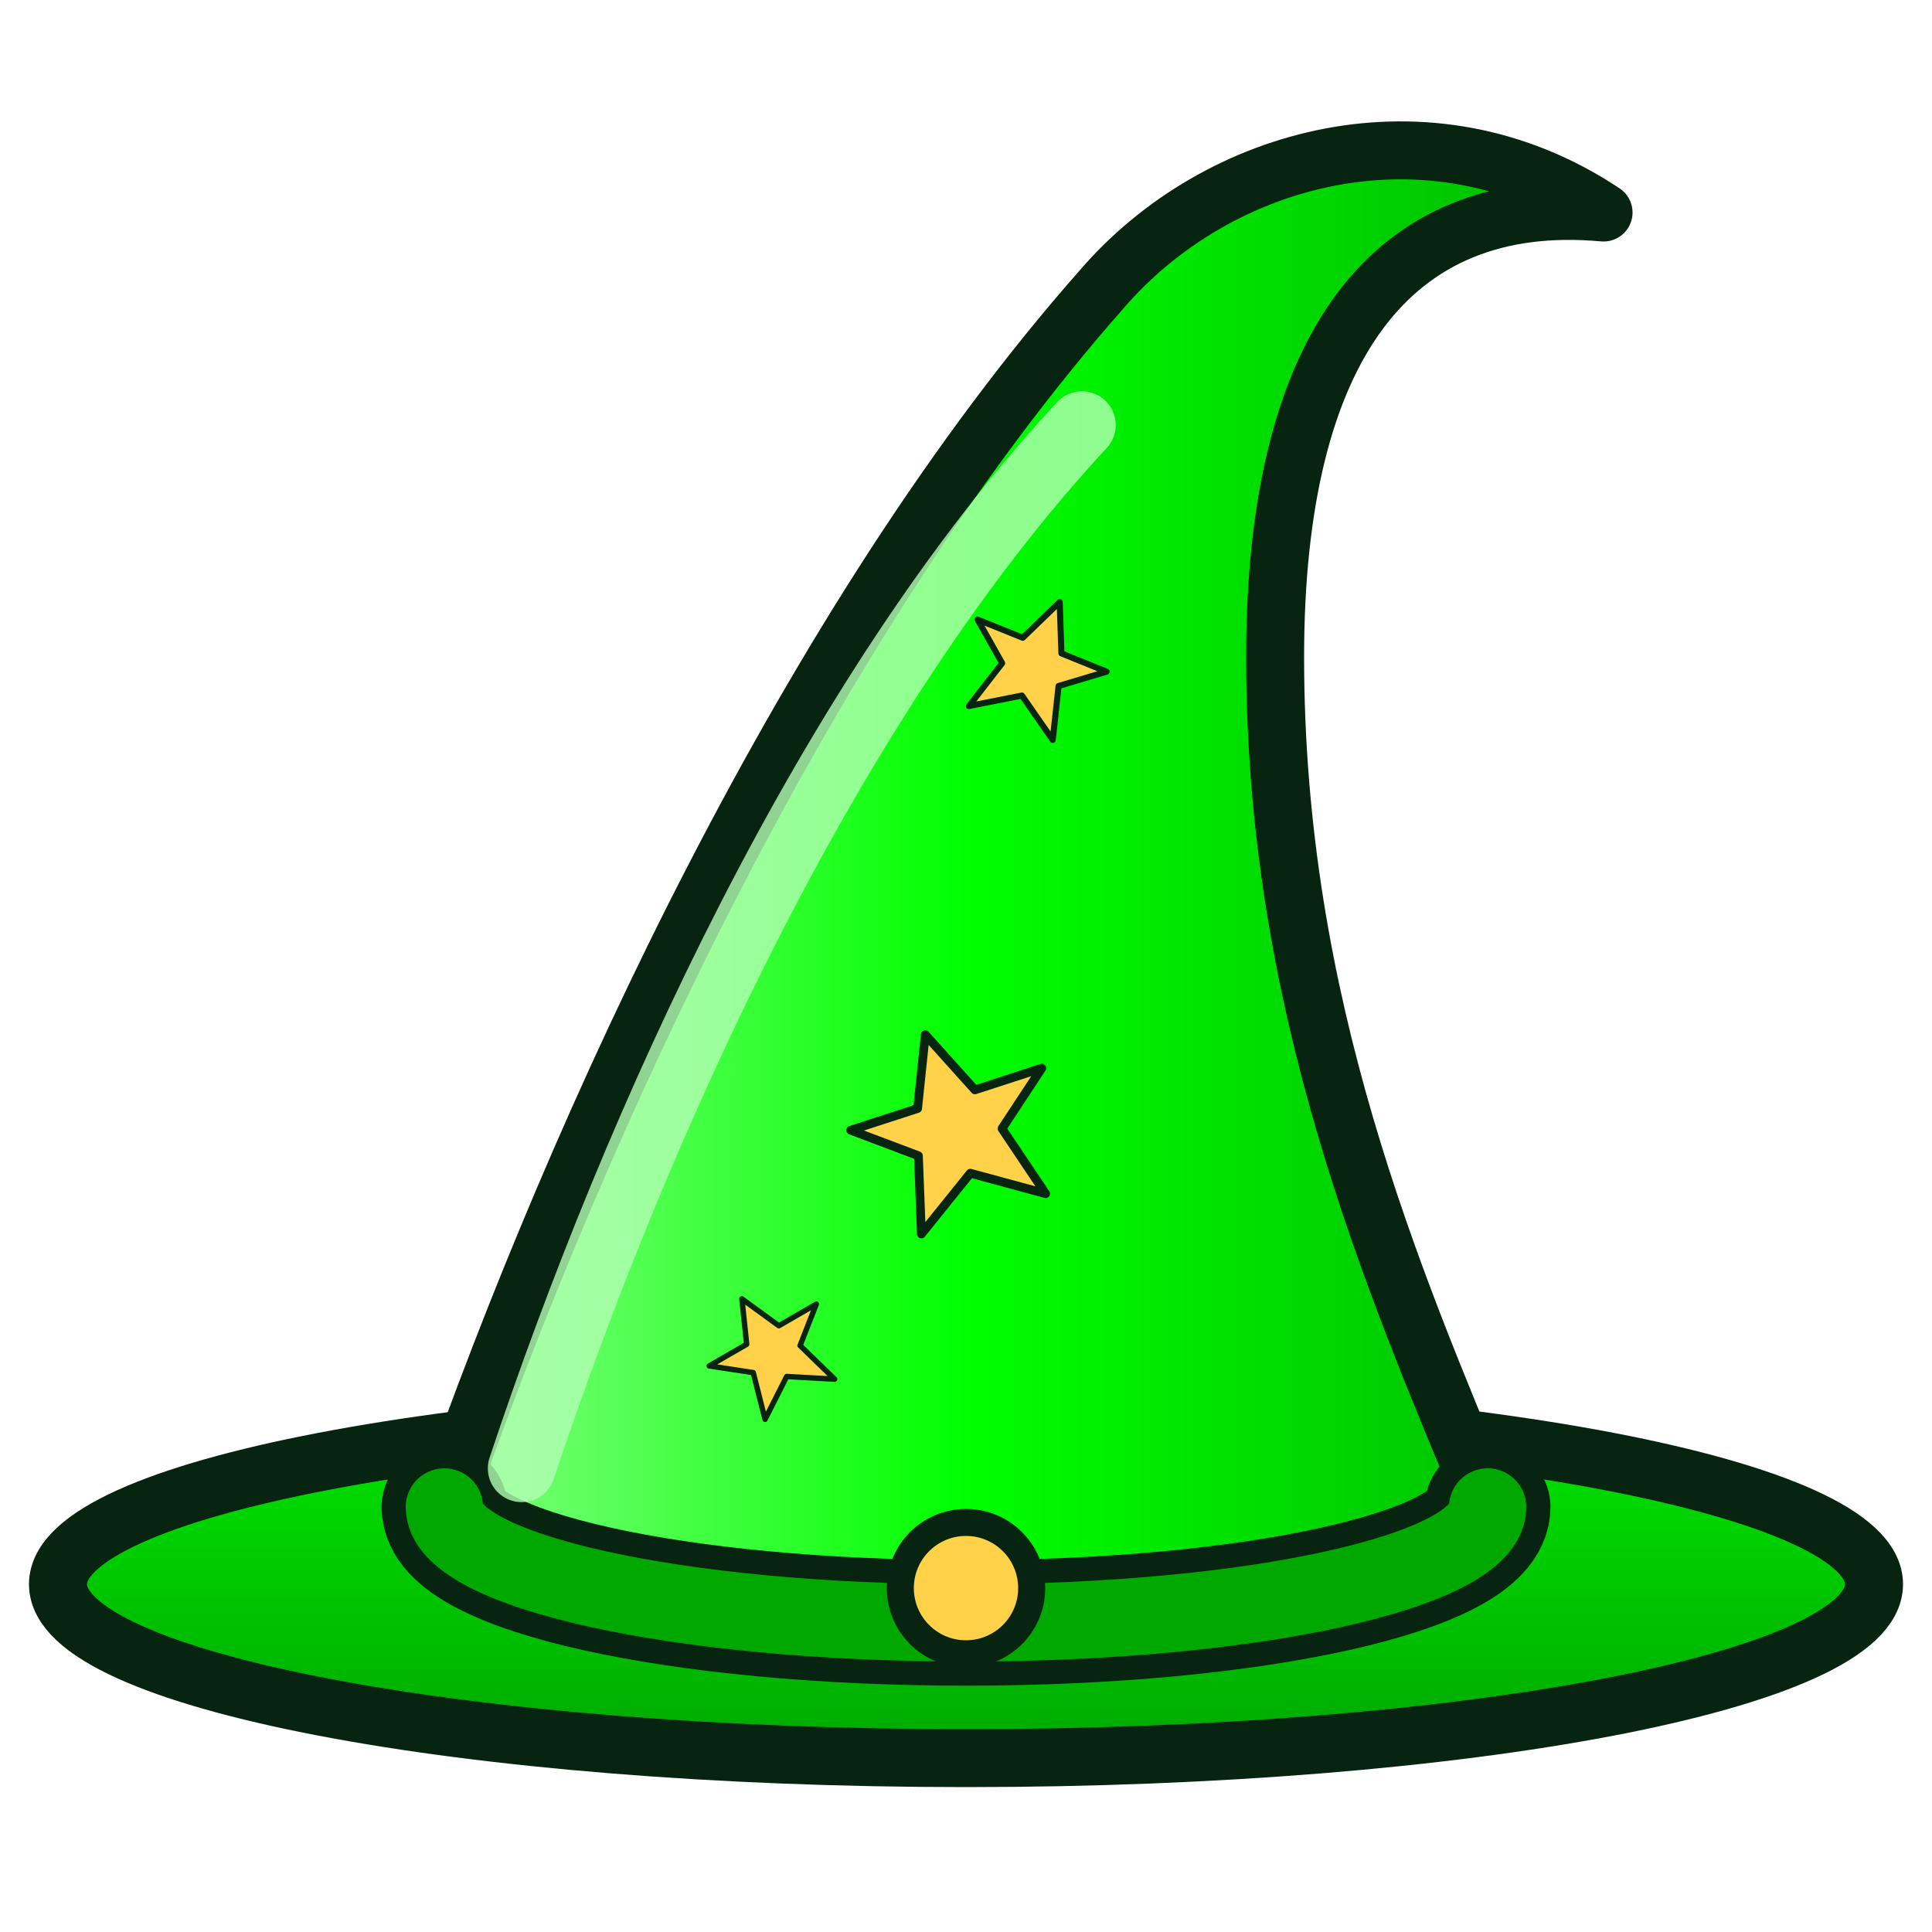
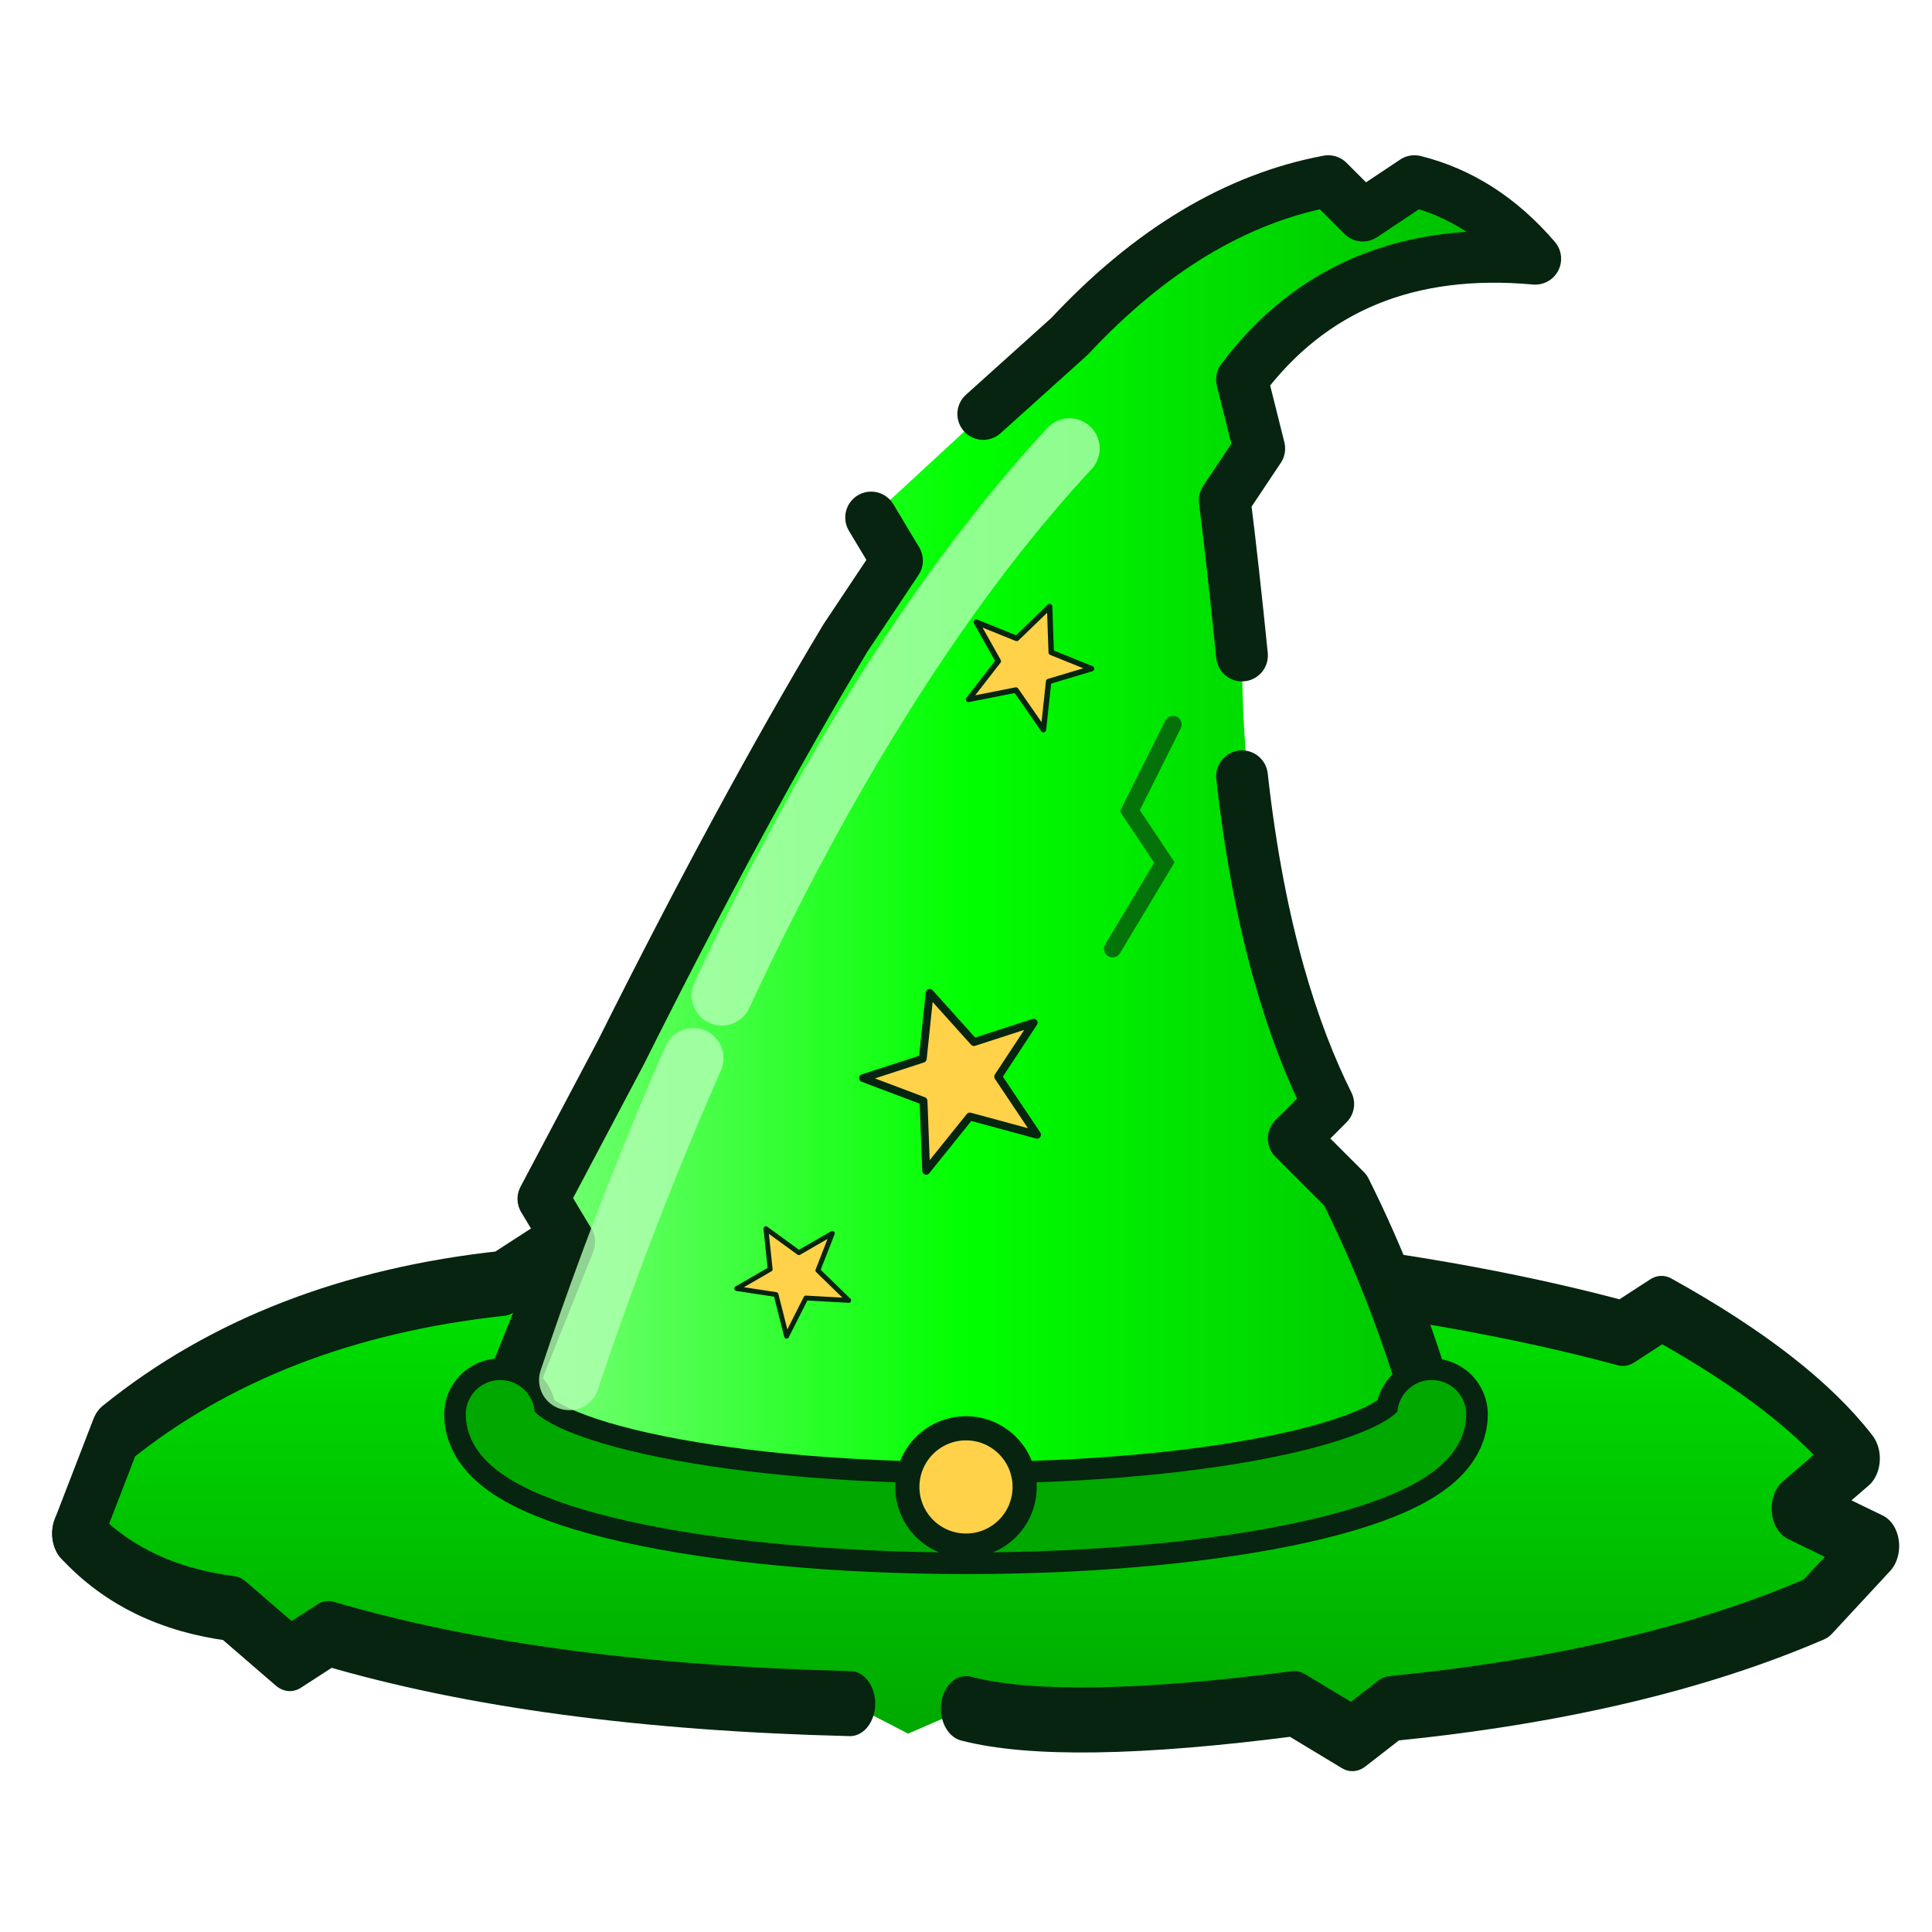
- <svg xmlns="http://www.w3.org/2000/svg" viewBox="0 0 100 100" role="img" aria-label="green wizard hat">
+ <svg xmlns="http://www.w3.org/2000/svg" viewBox="-6 -4 112 112" role="img" aria-label="green wizard hat">
  <defs>
    <linearGradient id="cone" x1="0" y1="0" x2="1" y2="0">
      <stop offset="0" stop-color="#80ff80" />
      <stop offset="0.45" stop-color="#00ff00" />
      <stop offset="1" stop-color="#00b800" />
    </linearGradient>
    <linearGradient id="brimgrad" x1="0" y1="0" x2="0" y2="1">
      <stop offset="0" stop-color="#00e600" />
      <stop offset="1" stop-color="#00a800" />
    </linearGradient>
    <symbol id="star" viewBox="-10 -10 20 20">
      <path d="M0 -8 L2.4 -2.6 8 -2.6 3.5 1 5.2 7 0 3.6 -5.2 7 -3.5 1 -8 -2.6 -2.4 -2.6 Z" fill="#ffd24a" stroke="#06240f" stroke-width="0.7" stroke-linejoin="round" />
    </symbol>
  </defs>
-   <ellipse cx="50" cy="82" rx="47" ry="9" fill="url(#brimgrad)" stroke="#06240f" stroke-width="3" />
-   <path d="M 23 78 C 30 58 42 32 57 15 C 63 8 74 5 83 11 C 72 10 66 18 66 34 C 66 52 72 66 77 78 A 27 6 0 0 1 23 78 Z" fill="url(#cone)" stroke="#06240f" stroke-width="3" stroke-linejoin="round" />
+   <g transform="translate(50 82) scale(1.12 1.45) translate(-50 -82)">
+     <path d="M 4 84 L 6 80 Q 14 75 26 74 L 28 73 L 31 74.5 Q 42 72.5 50 73 L 53 74 L 55 72.8 Q 72 73.5 84 76 L 86 75 Q 93 78 96 81 L 93 83 L 97 84.5 L 94 87 Q 85 90 72 91 L 70 92.2 L 67 90.8 Q 55 92 50 91 L 47 92 L 44 90.8 Q 28 90.5 17 88 L 15 89 L 12 87 Q 7 86.5 4 84 Z" fill="url(#brimgrad)" />
+     <g fill="none" stroke="#06240f" stroke-width="2.6" stroke-linejoin="round" stroke-linecap="round">
+       <path d="M 4 84 L 6 80 Q 14 75 26 74 L 28 73 L 31 74.5 Q 42 72.5 50 73" />
+       <path d="M 55 72.8 Q 72 73.5 84 76 L 86 75 Q 93 78 96 81 L 93 83 L 97 84.5 L 94 87 Q 85 90 72 91 L 70 92.2 L 67 90.8 Q 55 92 50 91" />
+       <path d="M 44 90.8 Q 28 90.5 17 88 L 15 89 L 12 87 Q 7 86.5 4 84" />
+     </g>
+   </g>
+   <path d="M 23 78 L 27 68 L 25.5 65.5 L 30 57 Q 37 43 43 33 L 46 28.5 L 44.5 26 L 51 20 L 56 15.5 Q 63 8 71 6.5 L 73 8.5 L 76 6.5 Q 80 7.5 83 11 Q 72 10 66 18 L 67 22 L 65 25 Q 65.5 29 66 34 C 66 46 69 56 71 60 L 69 62 L 72 65 Q 75 71 77 78 A 27 6 0 0 1 23 78 Z" fill="url(#cone)" />
+   <g fill="none" stroke="#06240f" stroke-width="3" stroke-linejoin="round" stroke-linecap="round">
+     <path d="M 23 78 L 27 68 L 25.5 65.5 L 30 57 Q 37 43 43 33 L 46 28.5 L 44.5 26" />
+     <path d="M 51 20 L 56 15.5 Q 63 8 71 6.5 L 73 8.5 L 76 6.5 Q 80 7.5 83 11 Q 72 10 66 18 L 67 22 L 65 25 Q 65.5 29 66 34" />
+     <path d="M 66 41 C 67 50 69 56 71 60 L 69 62 L 72 65 Q 75 71 77 78" />
+   </g>
+   <path d="M 62 38 L 59.5 43 L 61.5 46 L 58.5 51" fill="none" stroke="#06240f" stroke-width="1" stroke-linecap="round" opacity="0.6" />
  <path d="M 23 78 A 27 6 0 0 0 77 78" fill="none" stroke="#06240f" stroke-width="6.5" stroke-linecap="round" />
  <path d="M 23 78 A 27 6 0 0 0 77 78" fill="none" stroke="#00a800" stroke-width="4" stroke-linecap="round" />
  <circle cx="50" cy="82.2" r="3.4" fill="#ffd24a" stroke="#06240f" stroke-width="1.4" />
  <use href="#star" x="43" y="52" width="13" height="13" transform="rotate(-18 49.5 58.5)" />
  <use href="#star" x="49" y="30" width="9" height="9" transform="rotate(22 53.5 34.5)" />
  <use href="#star" x="36" y="66" width="8" height="8" transform="rotate(-30 40 70)" />
-   <path d="M 27 76 C 33 58 43 36 56 22" fill="none" stroke="#b3ffb3" stroke-width="3.5" stroke-linecap="round" opacity="0.8" />
+   <path d="M 27 76 C 33 58 43 36 56 22" fill="none" stroke="#b3ffb3" stroke-width="3.5" stroke-linecap="round" stroke-dasharray="20 4 40" opacity="0.8" />
</svg>
